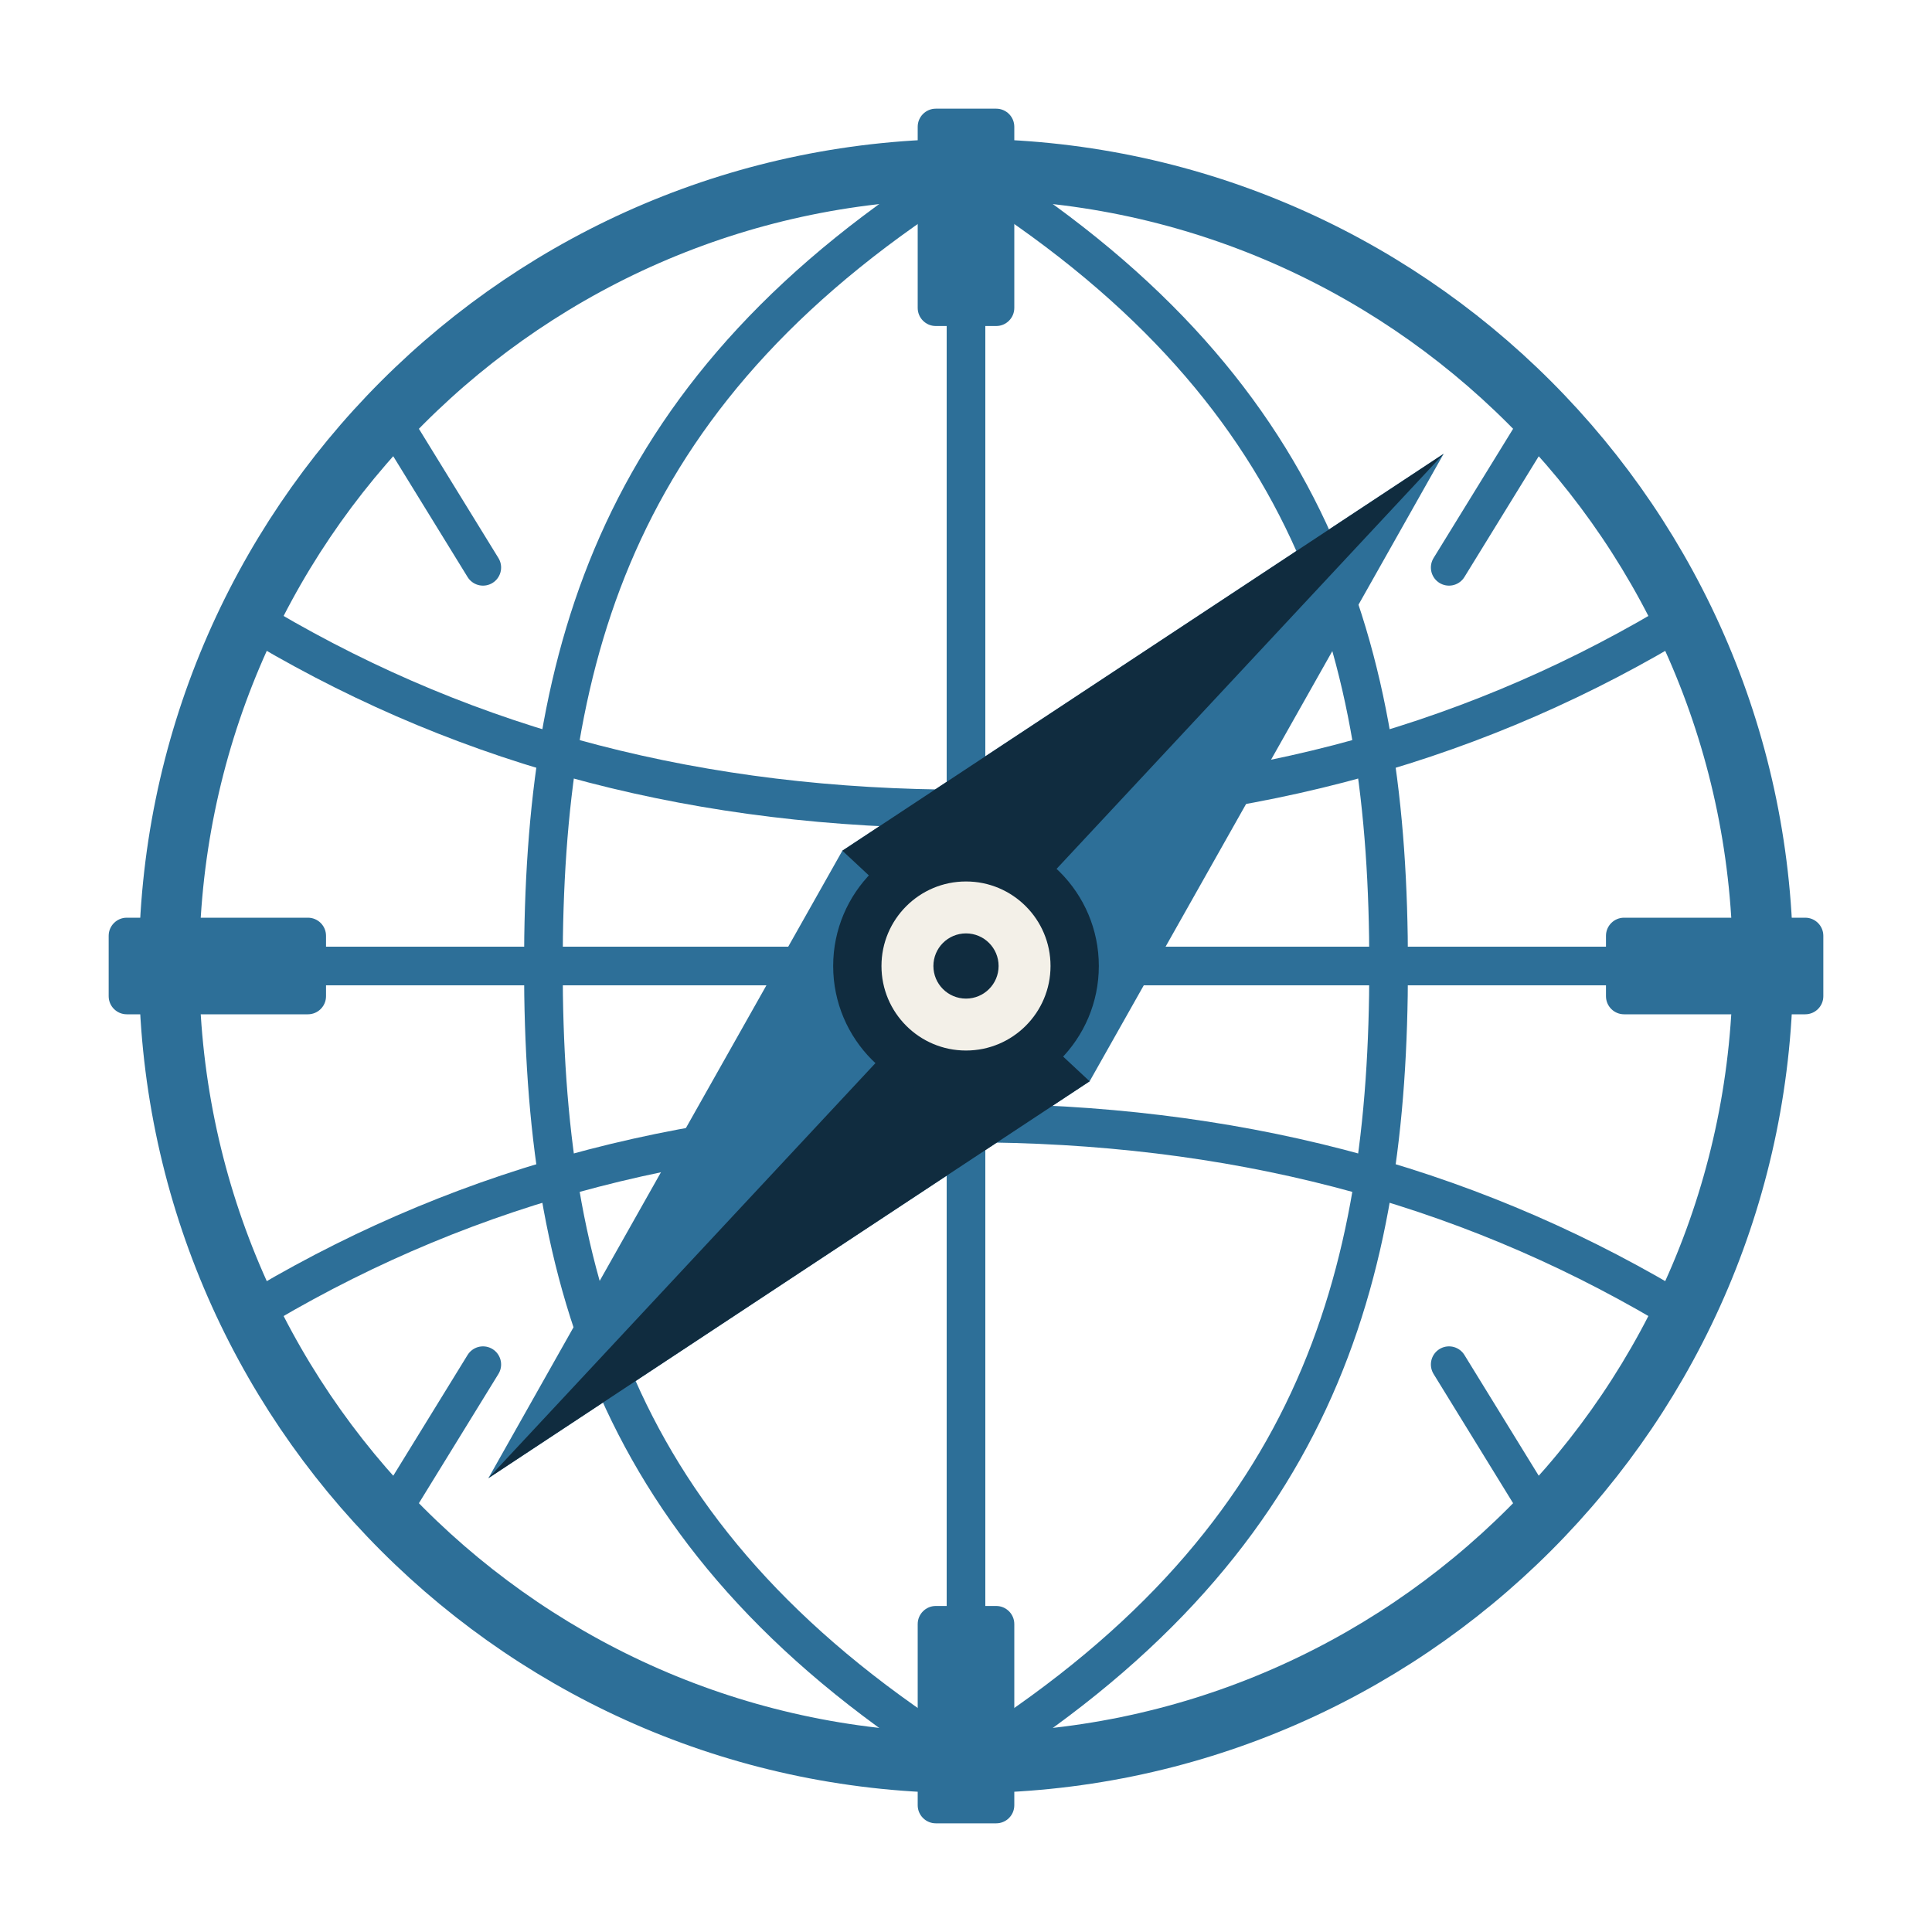
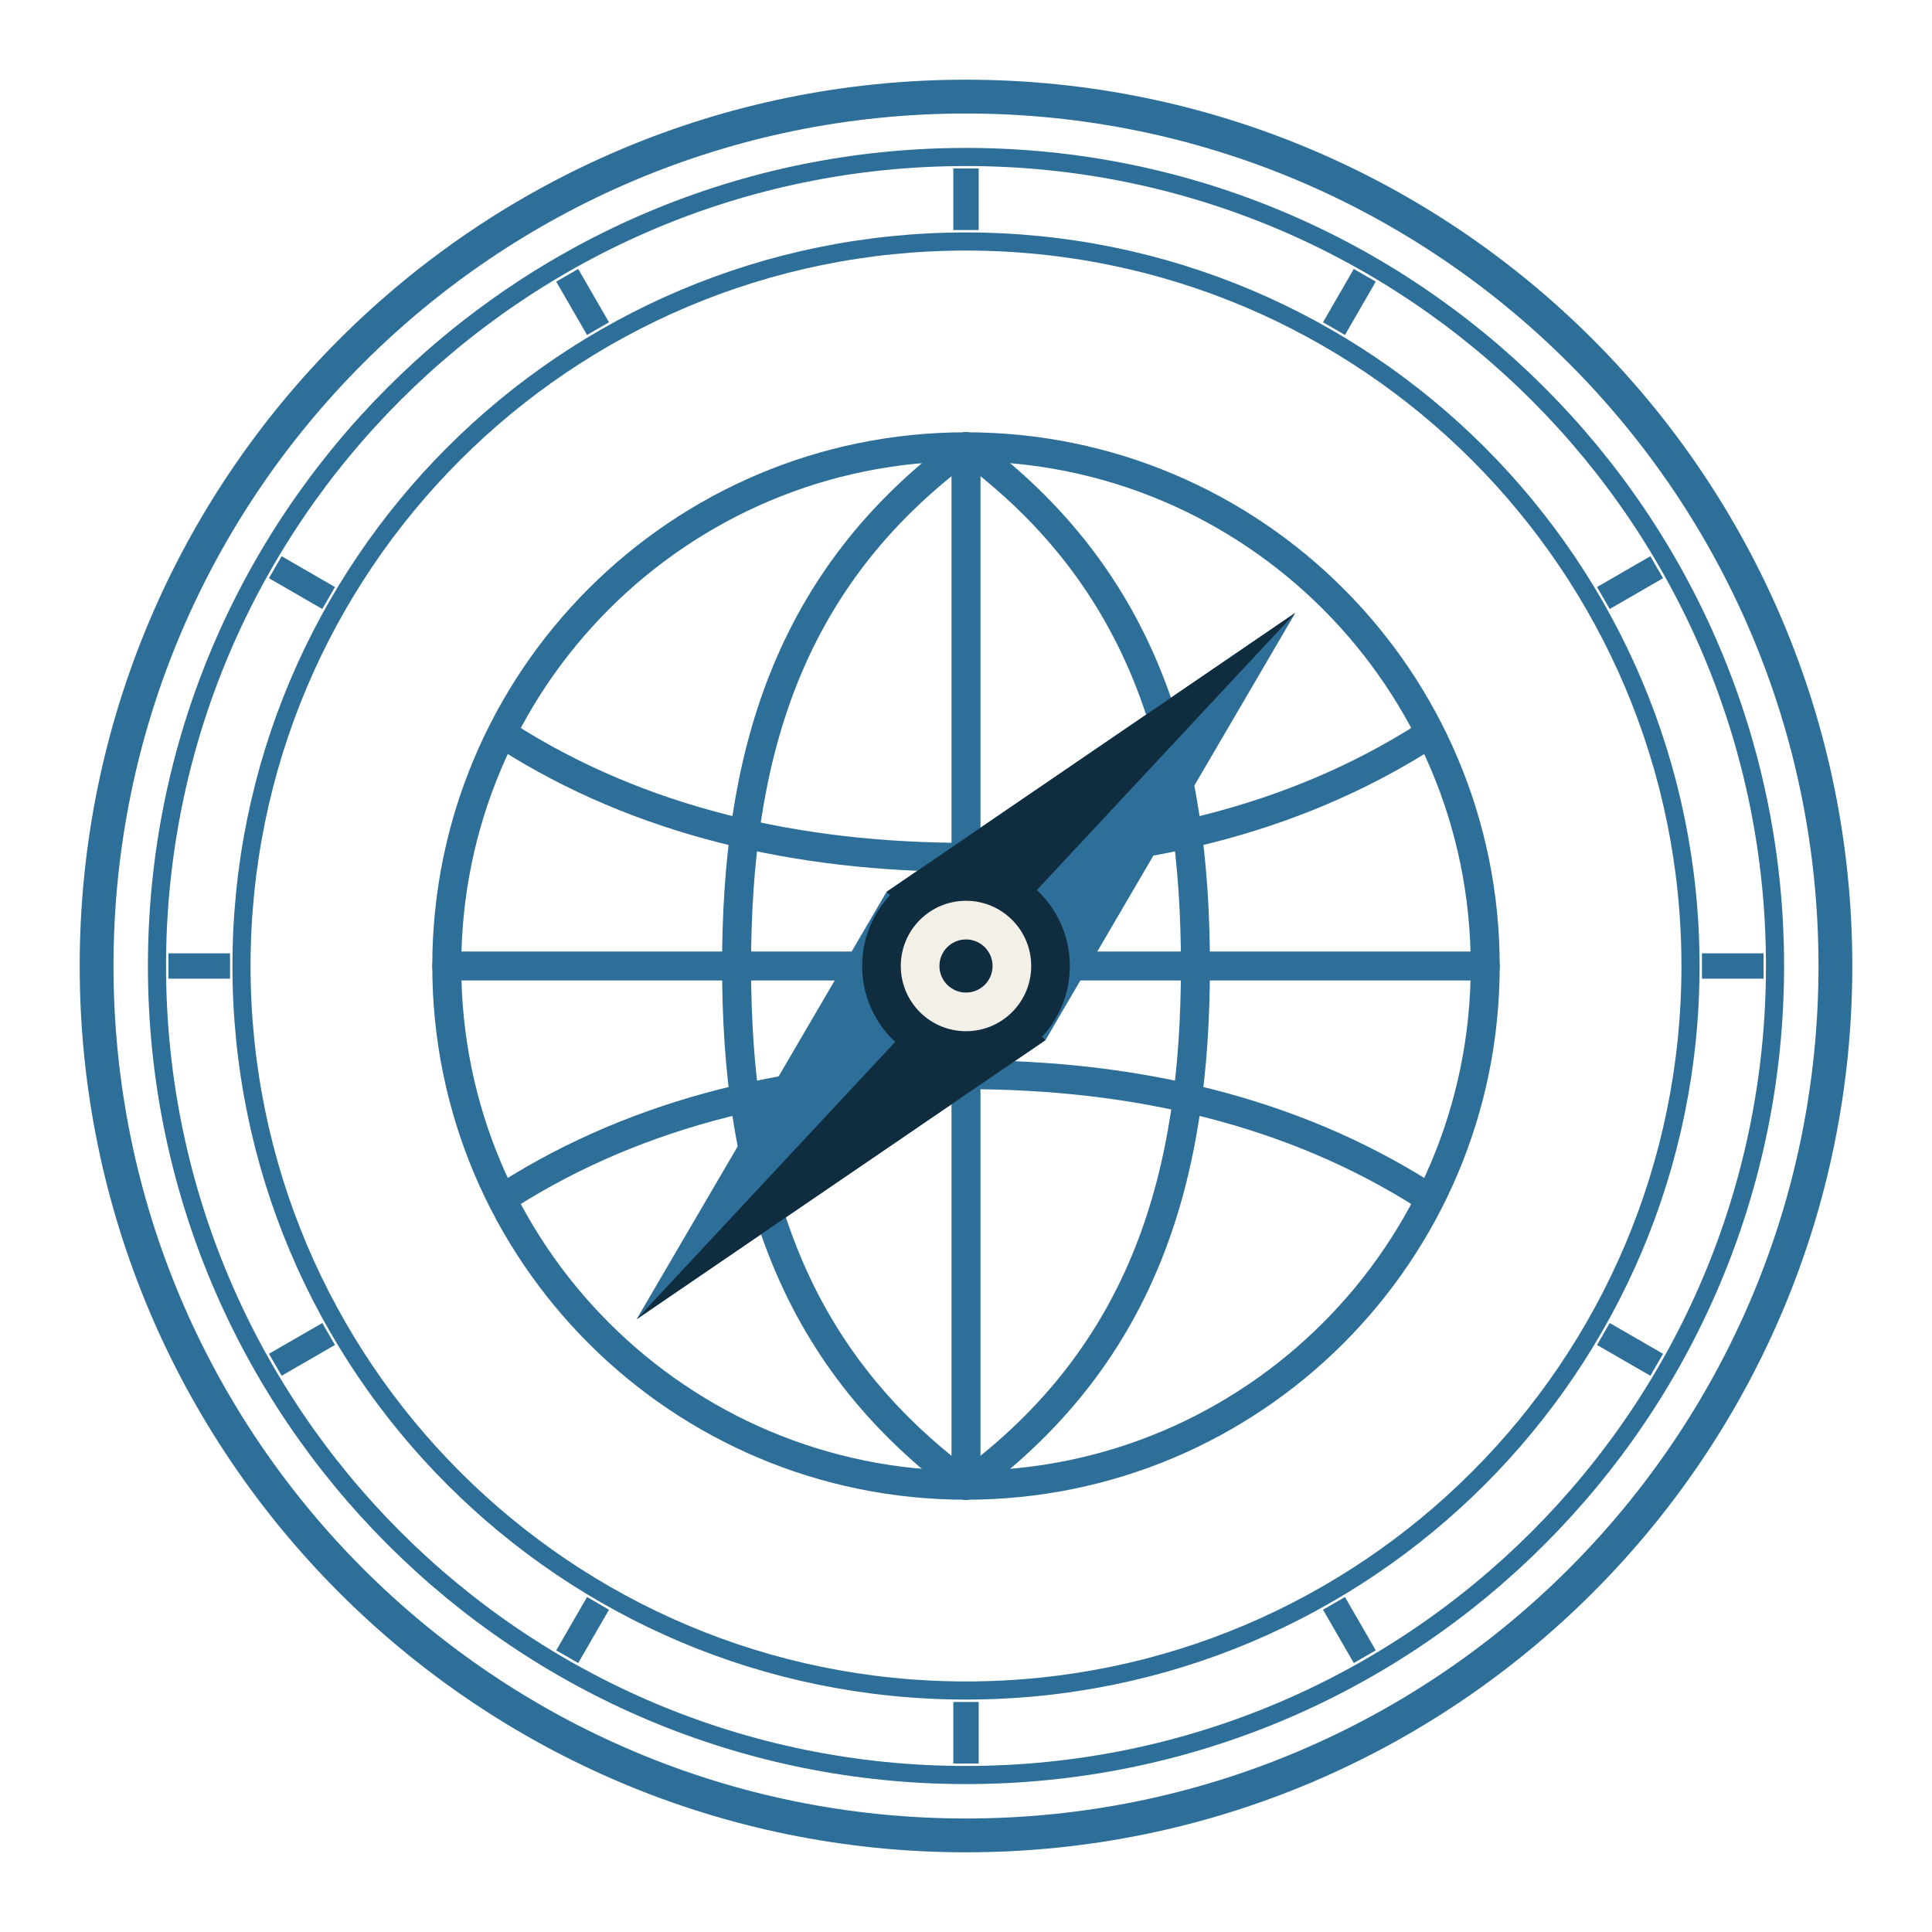
<svg xmlns="http://www.w3.org/2000/svg" viewBox="0 0 160 160" role="img" aria-labelledby="title desc">
  <g fill="none" stroke="#2d6f98" stroke-linecap="round" stroke-linejoin="round">
-     <circle cx="80" cy="80" r="66" stroke-width="5" />
-     <path d="M80 14C51 32 45 54 45 80s6 48 35 66" stroke-width="3.2" />
-     <path d="M80 14c29 18 35 40 35 66s-6 48-35 66" stroke-width="3.2" />
-     <path d="M80 18v124" stroke-width="3.2" />
-     <path d="M22 52c17 10 36 15 58 15s41-5 58-15" stroke-width="3.2" />
-     <path d="M16 80h128" stroke-width="3.2" />
-     <path d="M22 108c17-10 36-15 58-15s41 5 58 15" stroke-width="3.2" />
-     <path d="M32 34l8 13M128 34l-8 13M32 126l8-13M128 126l-8-13" stroke-width="3" />
-   </g>
-   <g fill="#2d6f98">
-     <rect x="76" y="9" width="8" height="18" rx="1.5" />
-     <rect x="133" y="76" width="18" height="8" rx="1.5" />
-     <rect x="76" y="133" width="8" height="18" rx="1.5" />
-     <rect x="9" y="76" width="18" height="8" rx="1.5" />
+     <circle cx="80" cy="80" r="72" stroke-width="2.8" />
+     <circle cx="80" cy="80" r="67" stroke-width="1.5" />
+     <circle cx="80" cy="80" r="60" stroke-width="1.5" />
+     <g stroke-width="2.1" stroke-linecap="square">
+       <path d="M80 15v3" />
+       <path d="M80 15v3" transform="rotate(30 80 80)" />
+       <path d="M80 15v3" transform="rotate(60 80 80)" />
+       <path d="M80 15v3" transform="rotate(90 80 80)" />
+       <path d="M80 15v3" transform="rotate(120 80 80)" />
+       <path d="M80 15v3" transform="rotate(150 80 80)" />
+       <path d="M80 15v3" transform="rotate(180 80 80)" />
+       <path d="M80 15v3" transform="rotate(210 80 80)" />
+       <path d="M80 15v3" transform="rotate(240 80 80)" />
+       <path d="M80 15v3" transform="rotate(270 80 80)" />
+       <path d="M80 15v3" transform="rotate(300 80 80)" />
+       <path d="M80 15v3" transform="rotate(330 80 80)" />
+     </g>
+     <g stroke-width="2.4">
+       <circle cx="80" cy="80" r="43" />
+       <path d="M80 37C65 48 61 63 61 80s4 32 19 43" />
+       <path d="M80 37c15 11 19 26 19 43s-4 32-19 43" />
+       <path d="M80 37v86" />
+       <path d="M42 61c11 7 24 10 38 10s27-3 38-10" />
+       <path d="M37 80h86" />
+       <path d="M42 99c11-7 24-10 38-10s27 3 38 10" />
+     </g>
  </g>
  <g transform="rotate(43 80 80)">
-     <path d="M80 22 94 80 80 138 66 80Z" fill="#2d6f98" />
-     <path d="M80 22 80 80 66 80Z" fill="#102c3f" />
-     <path d="M80 138 80 80 94 80Z" fill="#102c3f" />
+     <path d="M80 40 89 80 80 120 71 80Z" fill="#2d6f98" />
+     <path d="M80 40 80 80 71 80Z" fill="#102c3f" />
+     <path d="M80 120 80 80 89 80Z" fill="#102c3f" />
  </g>
-   <circle cx="80" cy="80" r="9" fill="#f3f0e8" stroke="#102c3f" stroke-width="4" />
-   <circle cx="80" cy="80" r="2.7" fill="#102c3f" />
+   <circle cx="80" cy="80" r="7" fill="#f3f0e8" stroke="#102c3f" stroke-width="3.2" />
+   <circle cx="80" cy="80" r="2.2" fill="#102c3f" />
</svg>
